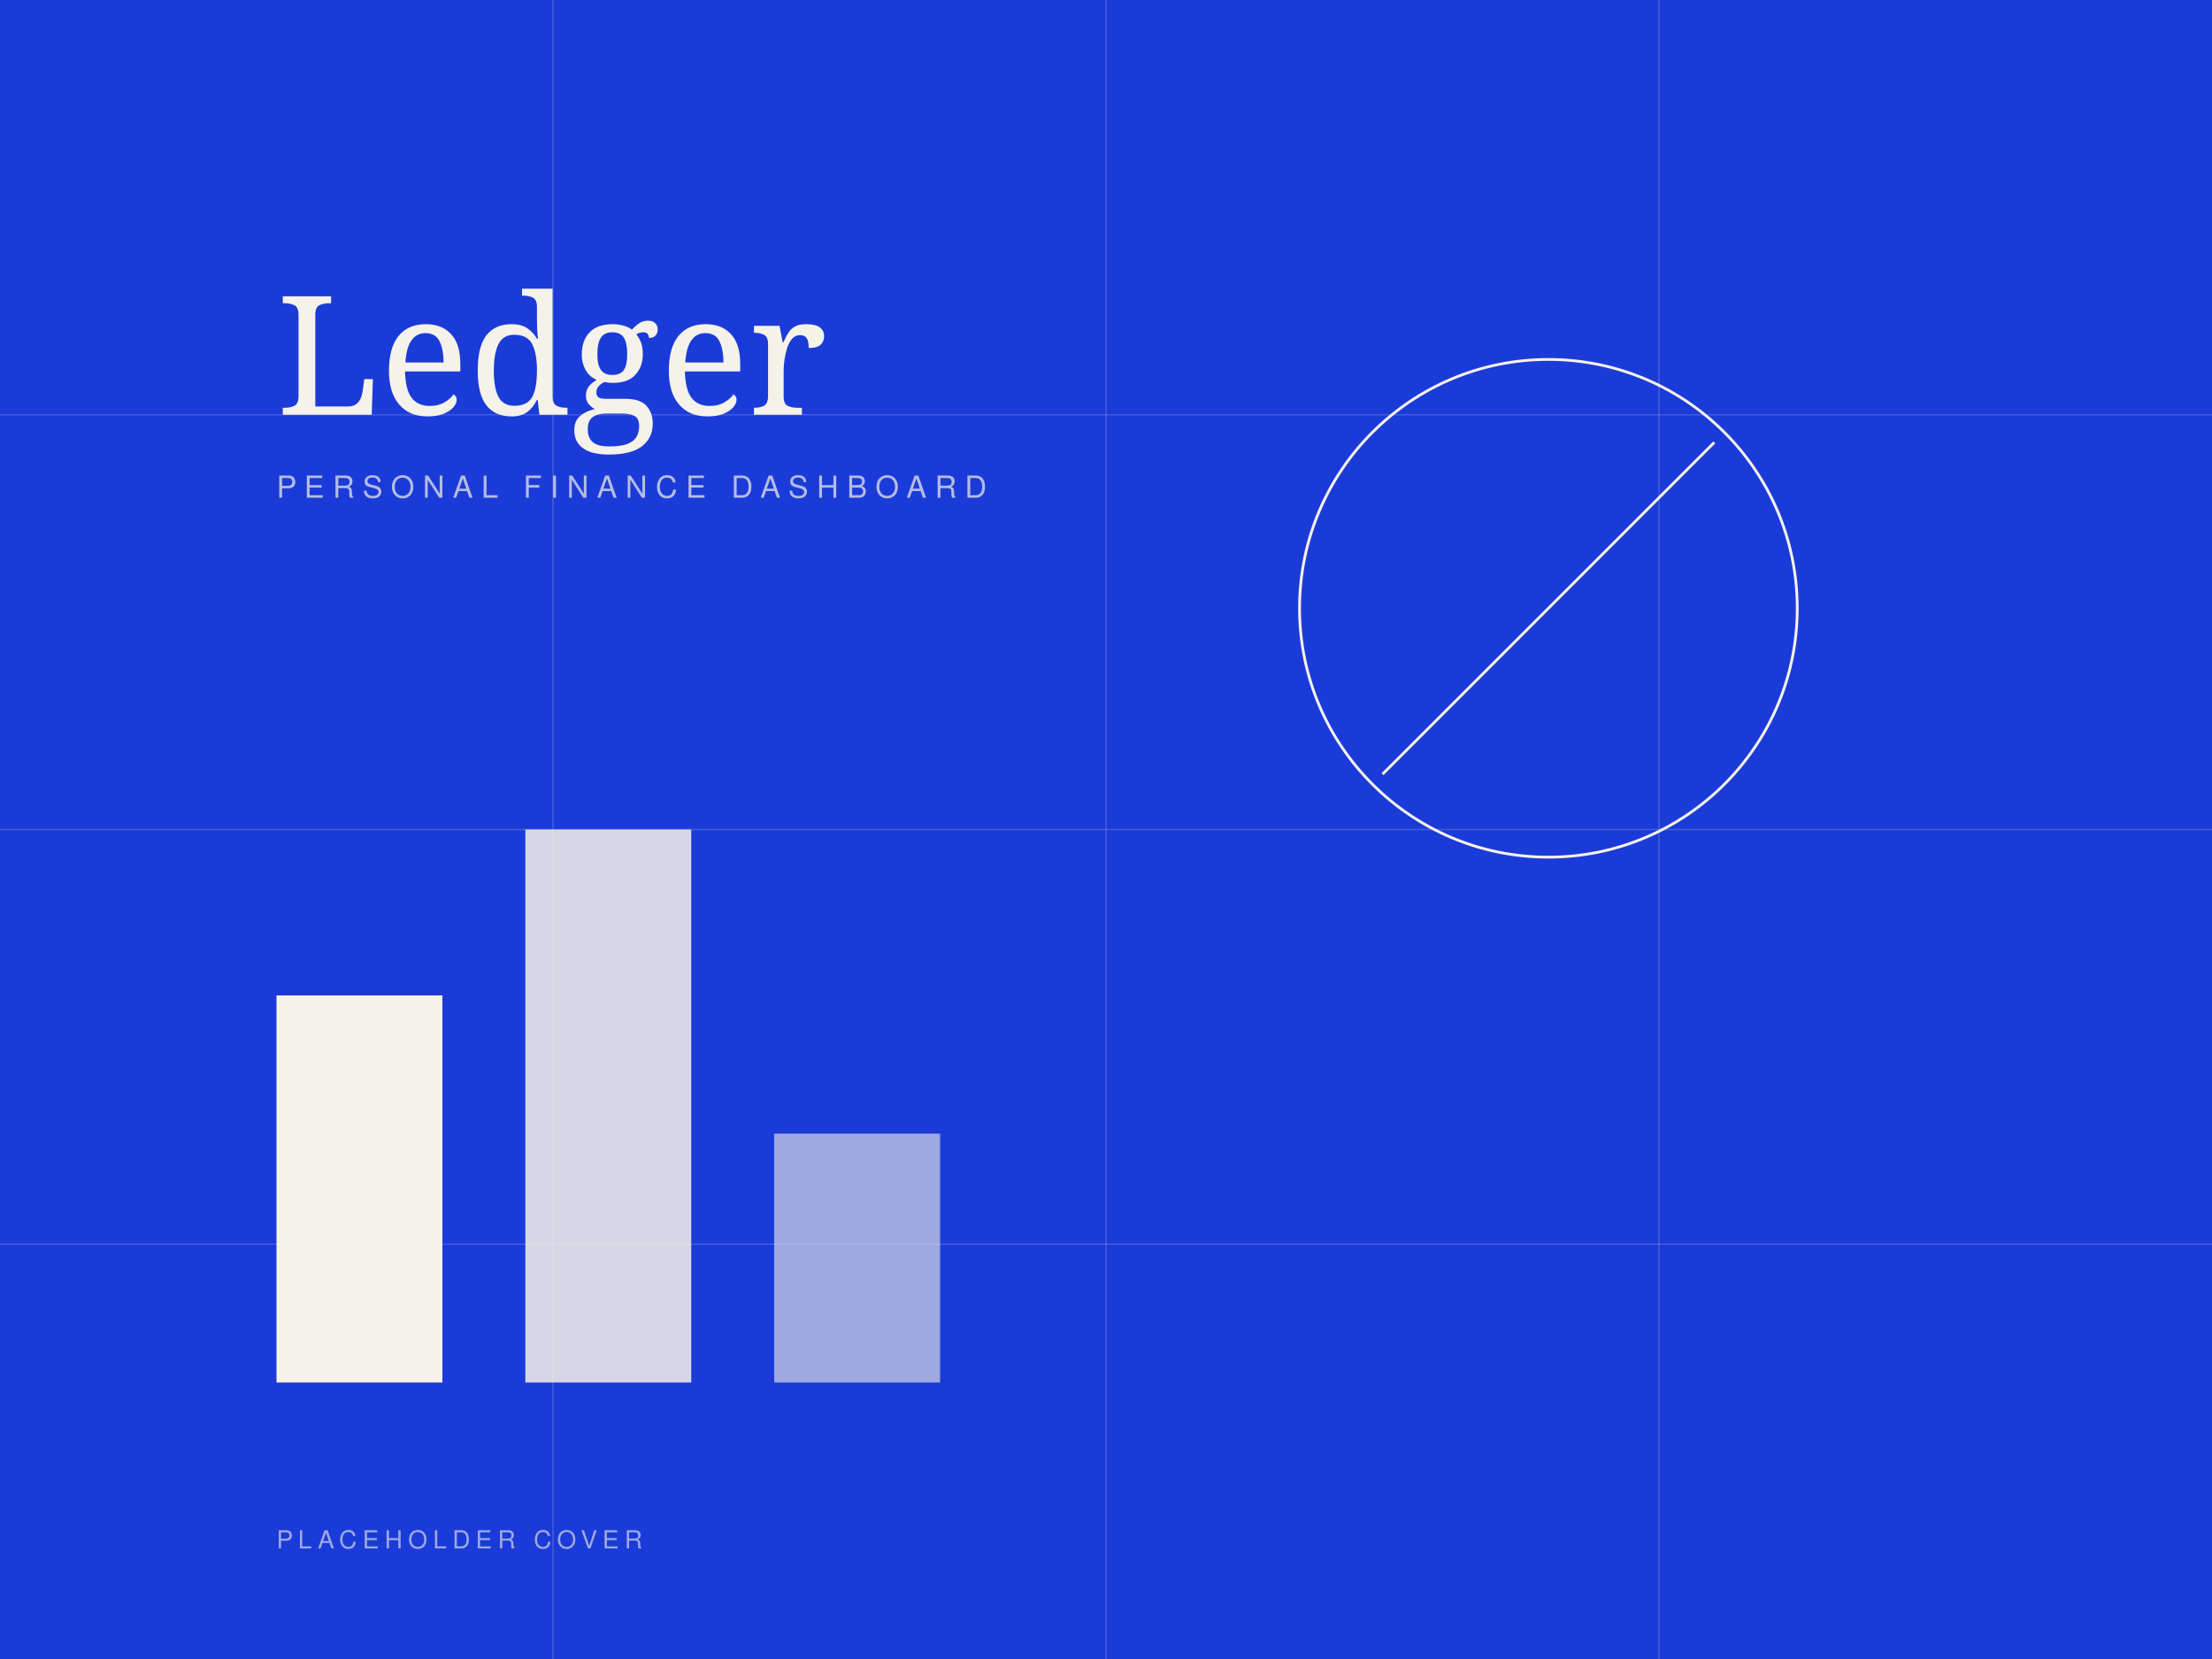
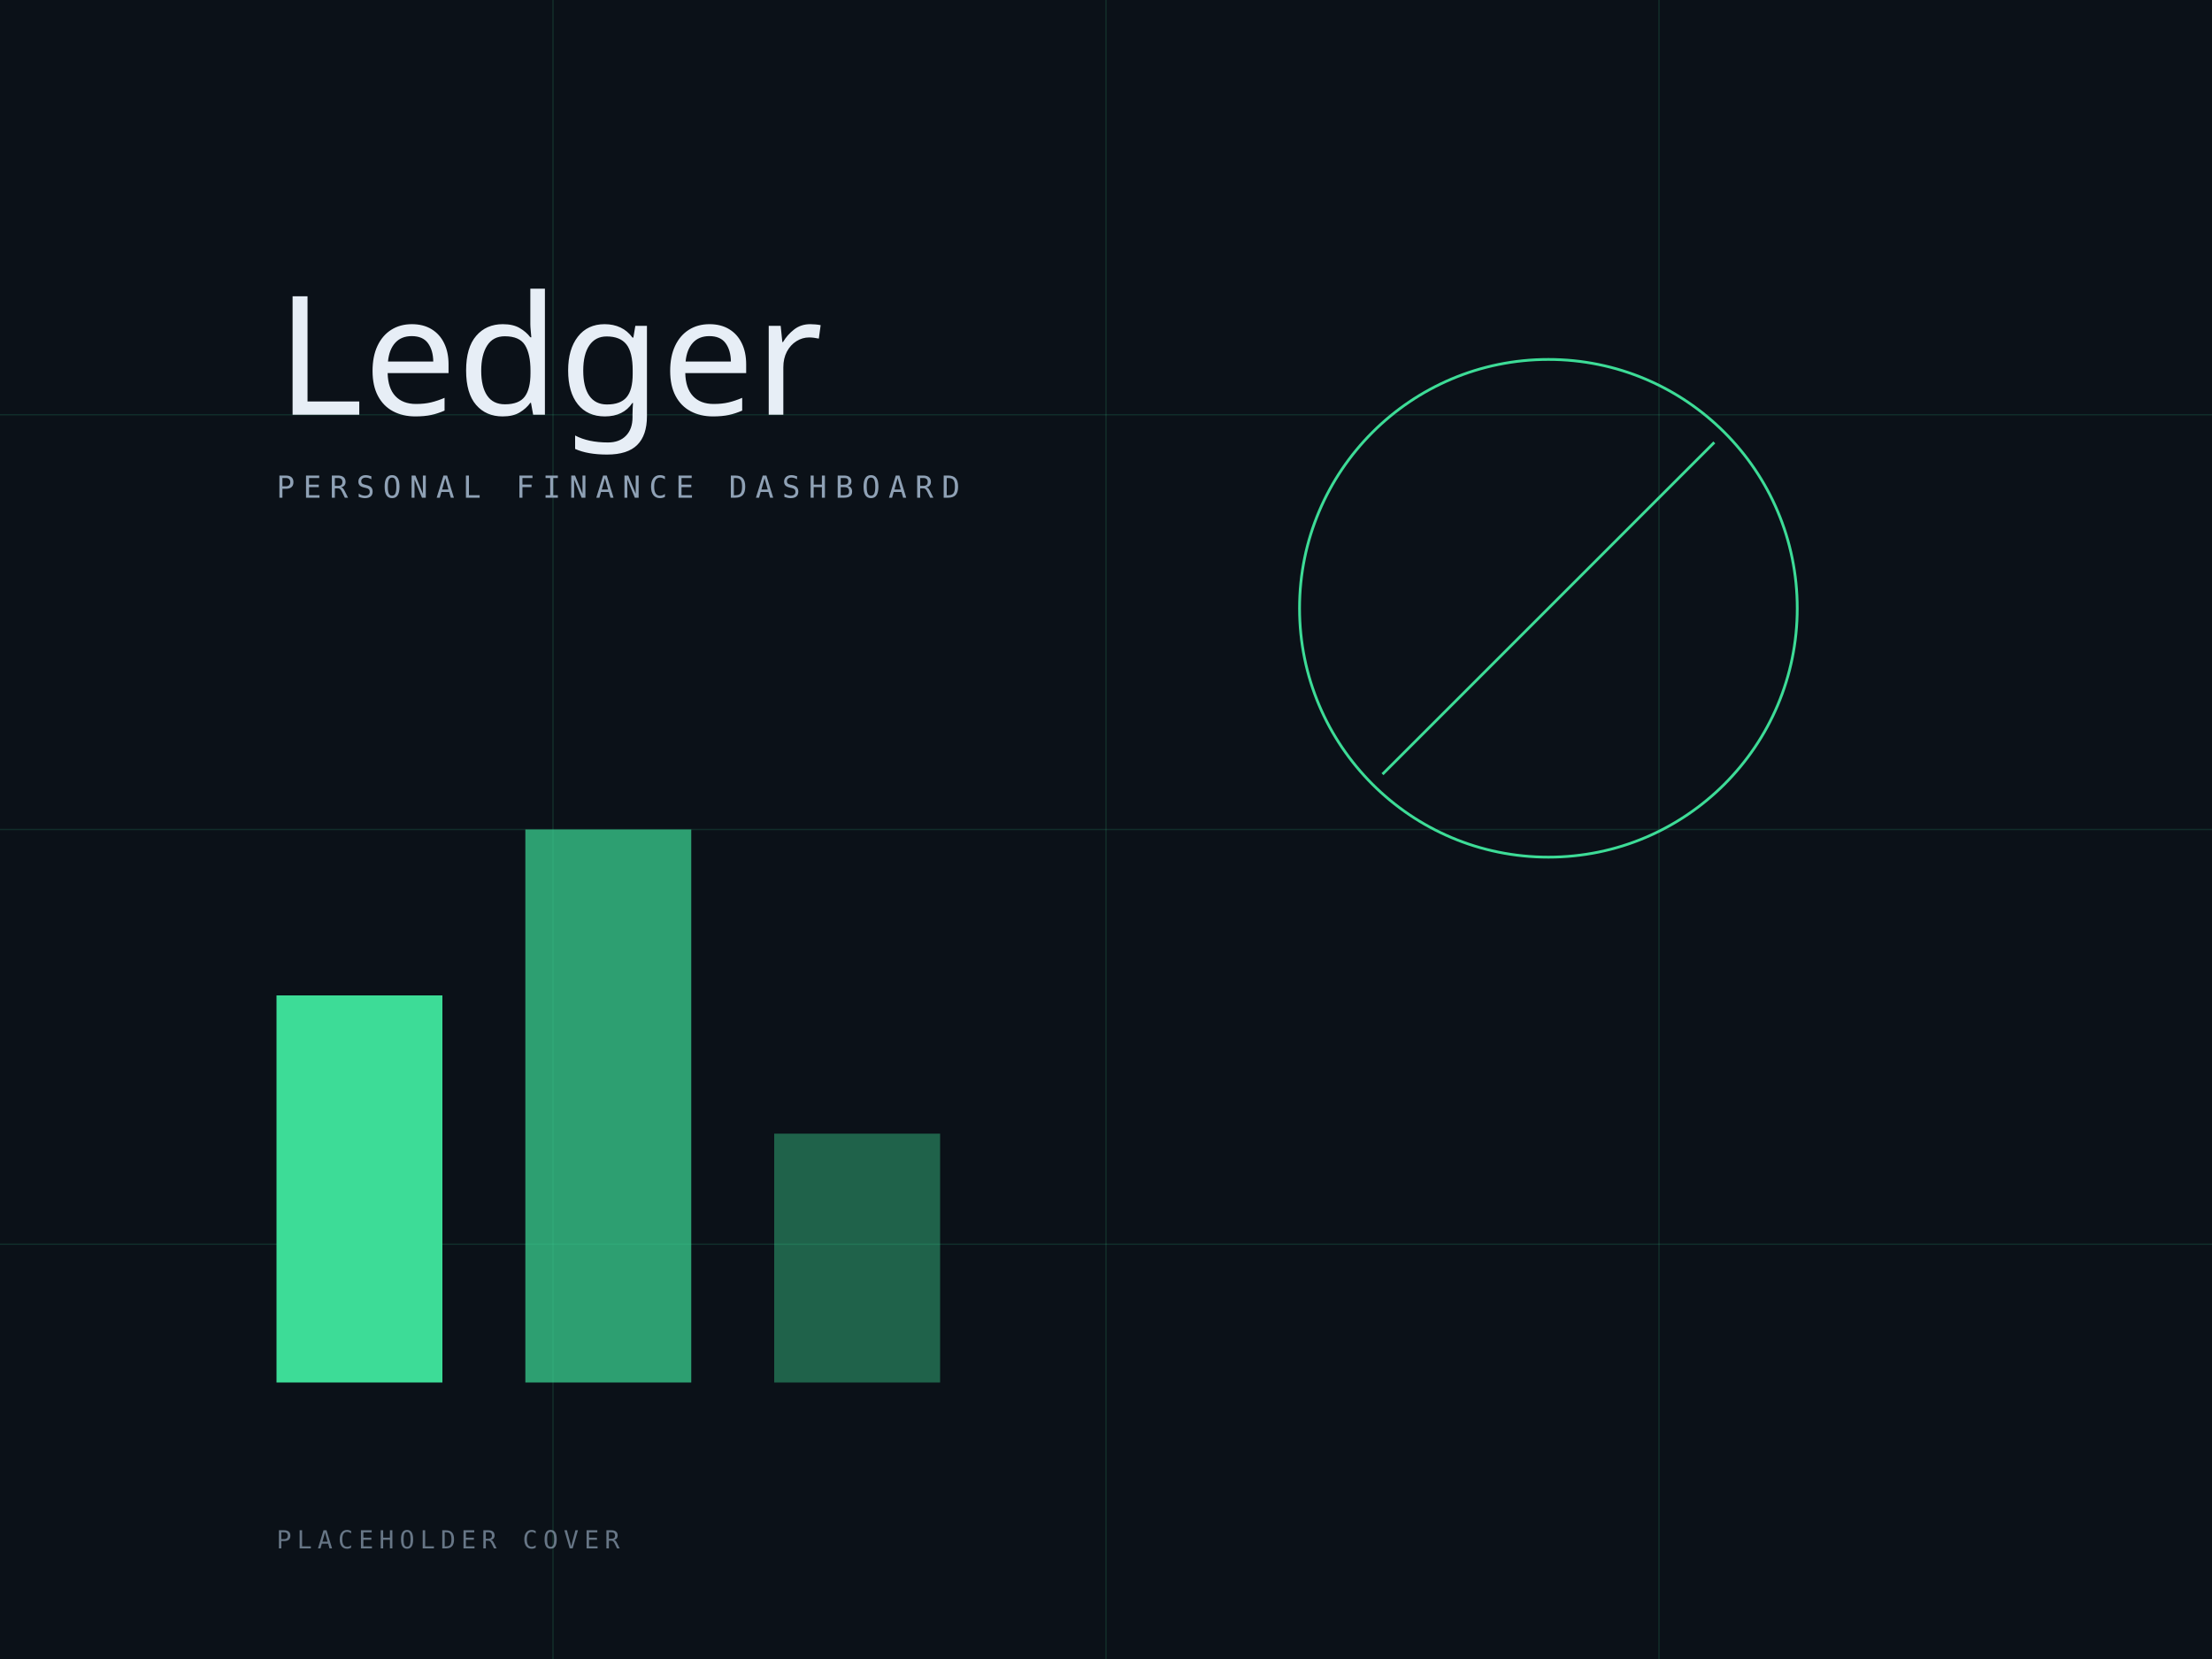
<svg xmlns="http://www.w3.org/2000/svg" viewBox="0 0 1600 1200" role="img" aria-label="Ledger project placeholder">
-   <rect width="1600" height="1200" fill="#1b3bd8" />
-   <g stroke="#f5f2ea" stroke-opacity="0.18">
+   <rect width="1600" height="1200" fill="#0b1118" />
+   <g stroke="#3ddc97" stroke-opacity="0.14">
    <path d="M0 300h1600M0 600h1600M0 900h1600" />
    <path d="M400 0v1200M800 0v1200M1200 0v1200" />
  </g>
-   <rect x="200" y="720" width="120" height="280" fill="#f5f2ea" />
-   <rect x="380" y="600" width="120" height="400" fill="#f5f2ea" fill-opacity="0.85" />
-   <rect x="560" y="820" width="120" height="180" fill="#f5f2ea" fill-opacity="0.6" />
-   <circle cx="1120" cy="440" r="180" fill="none" stroke="#f5f2ea" stroke-width="2" />
-   <path d="M1000 560l240-240" stroke="#f5f2ea" stroke-width="2" />
-   <text x="200" y="300" font-family="Georgia, serif" font-size="120" fill="#f5f2ea">Ledger</text>
-   <text x="200" y="360" font-family="Helvetica, Arial, sans-serif" font-size="22" letter-spacing="6" fill="#f5f2ea" fill-opacity="0.7">PERSONAL FINANCE DASHBOARD</text>
-   <text x="200" y="1120" font-family="Helvetica, Arial, sans-serif" font-size="18" letter-spacing="4" fill="#f5f2ea" fill-opacity="0.6">PLACEHOLDER COVER</text>
+   <rect x="200" y="720" width="120" height="280" fill="#3ddc97" />
+   <rect x="380" y="600" width="120" height="400" fill="#3ddc97" fill-opacity="0.7" />
+   <rect x="560" y="820" width="120" height="180" fill="#3ddc97" fill-opacity="0.4" />
+   <circle cx="1120" cy="440" r="180" fill="none" stroke="#3ddc97" stroke-width="2" />
+   <path d="M1000 560l240-240" stroke="#3ddc97" stroke-width="2" />
+   <text x="200" y="300" font-family="'Space Grotesk', sans-serif" font-size="120" fill="#e7eef6">Ledger</text>
+   <text x="200" y="360" font-family="'JetBrains Mono', monospace" font-size="22" letter-spacing="6" fill="#8fa1b5">PERSONAL FINANCE DASHBOARD</text>
+   <text x="200" y="1120" font-family="'JetBrains Mono', monospace" font-size="18" letter-spacing="4" fill="#8fa1b5" fill-opacity="0.7">PLACEHOLDER COVER</text>
</svg>
